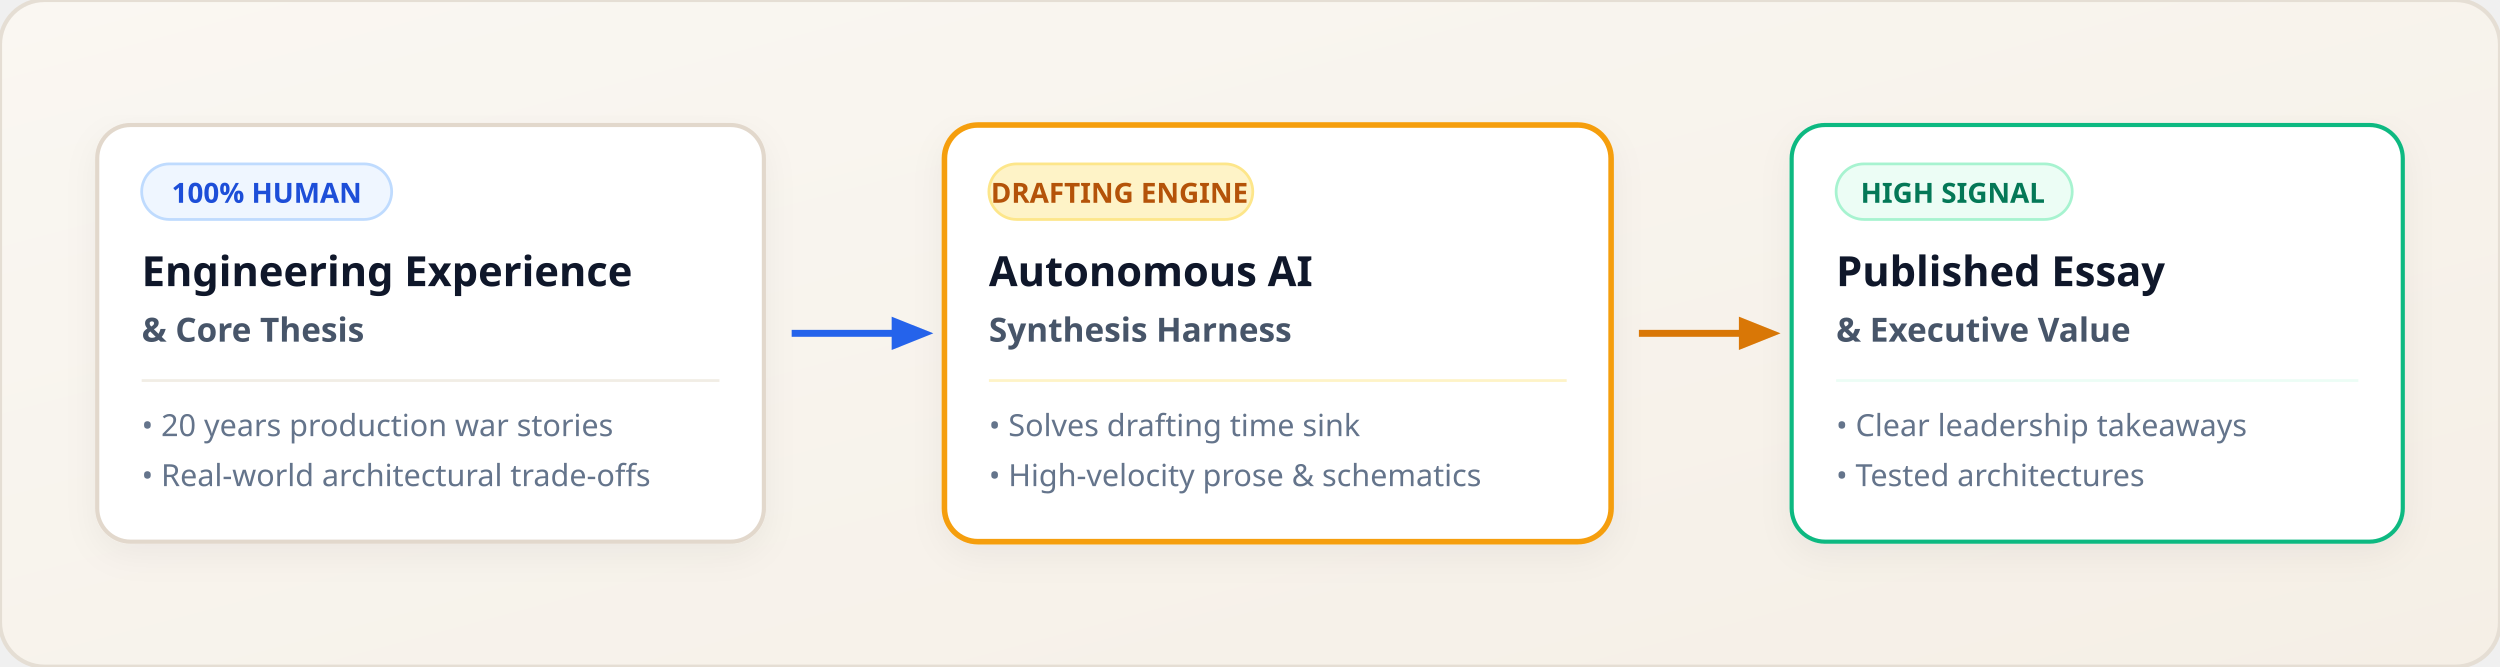
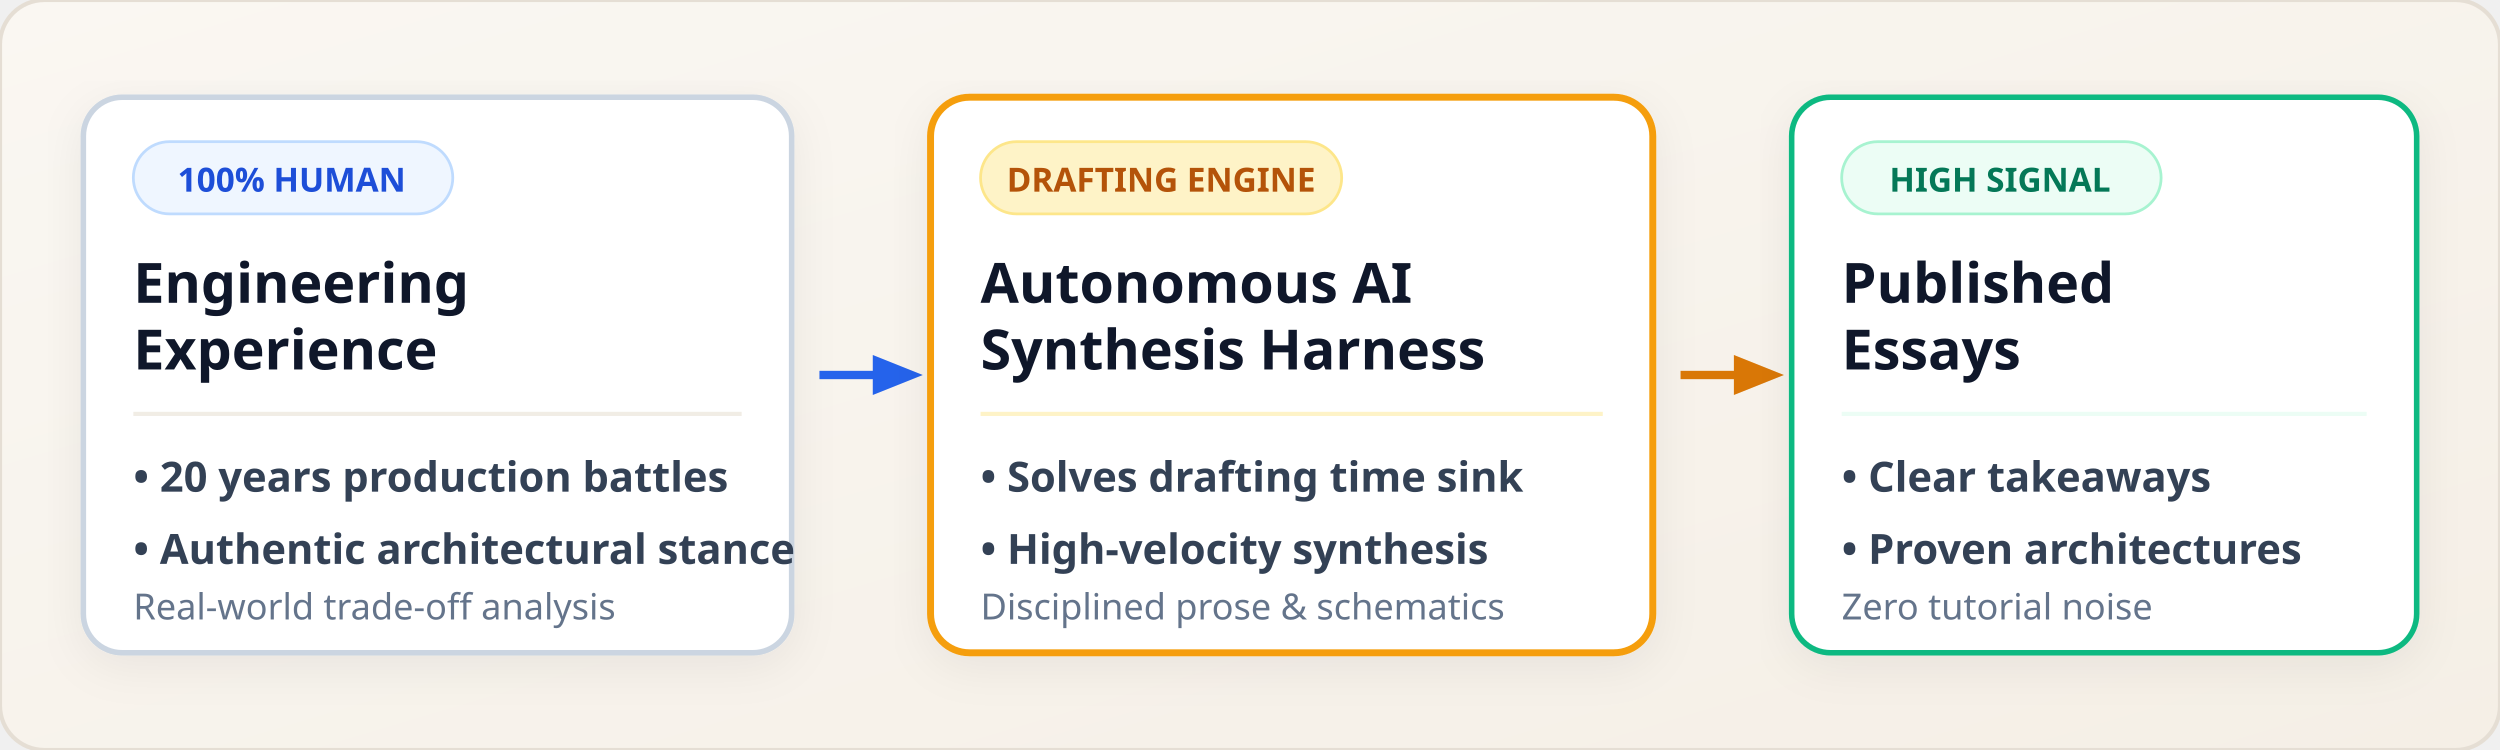
- <svg xmlns="http://www.w3.org/2000/svg" viewBox="0 0 900 240" width="100%" height="auto">
+ <svg xmlns="http://www.w3.org/2000/svg" viewBox="0 0 900 270" width="100%" height="auto">
  <defs>
    <linearGradient id="dGrad" x1="0%" y1="0%" x2="100%" y2="100%">
      <stop offset="0%" stop-color="#FAF7F2" />
      <stop offset="100%" stop-color="#F5EFE6" />
    </linearGradient>
    <filter id="dShadow" x="-5%" y="-5%" width="115%" height="115%">
-       <feDropShadow dx="0" dy="4" stdDeviation="6" flood-color="#0f172a" flood-opacity="0.05" />
+       <feDropShadow dx="0" dy="4" stdDeviation="8" flood-color="#0f172a" flood-opacity="0.06" />
    </filter>
    <marker id="dArrow" viewBox="0 0 10 10" refX="6" refY="5" markerWidth="6" markerHeight="6" orient="auto-start-reverse">
      <path d="M 0 1 L 10 5 L 0 9 z" fill="#2563eb" />
    </marker>
    <marker id="dArrowAmber" viewBox="0 0 10 10" refX="6" refY="5" markerWidth="6" markerHeight="6" orient="auto-start-reverse">
      <path d="M 0 1 L 10 5 L 0 9 z" fill="#d97706" />
    </marker>
-     <marker id="dArrowGreen" viewBox="0 0 10 10" refX="6" refY="5" markerWidth="6" markerHeight="6" orient="auto-start-reverse">
-       <path d="M 0 1 L 10 5 L 0 9 z" fill="#10b981" />
-     </marker>
  </defs>
-   <rect width="900" height="240" rx="16" fill="url(#dGrad)" stroke="#e5ded4" stroke-width="1.5" />
-   <g transform="translate(35, 45)">
-     <rect width="240" height="150" rx="12" fill="#FFFFFF" stroke="#e2d8cc" stroke-width="1.5" filter="url(#dShadow)" />
-     <rect x="16" y="14" width="90" height="20" rx="10" fill="#eff6ff" stroke="#bfdbfe" stroke-width="1" />
-     <text x="61" y="28" text-anchor="middle" font-family="system-ui, sans-serif" font-size="10" font-weight="700" fill="#1d4ed8">100% HUMAN</text>
-     <text x="16" y="58" font-family="system-ui, sans-serif" font-size="15" font-weight="800" fill="#0f172a">Engineering Experience</text>
-     <text x="16" y="78" font-family="system-ui, sans-serif" font-size="12" font-weight="600" fill="#475569">&amp; Core Thesis</text>
-     <line x1="16" y1="92" x2="224" y2="92" stroke="#f1ede5" stroke-width="1" />
-     <text x="16" y="112" font-family="system-ui, sans-serif" font-size="11" font-weight="400" fill="#64748b">• 20 years production war stories</text>
-     <text x="16" y="130" font-family="system-ui, sans-serif" font-size="11" font-weight="400" fill="#64748b">• Real-world architectural trade-offs</text>
+   <rect width="900" height="270" rx="16" fill="url(#dGrad)" stroke="#e5ded4" stroke-width="1.5" />
+   <g transform="translate(30, 35)">
+     <rect width="255" height="200" rx="14" fill="#FFFFFF" stroke="#cbd5e1" stroke-width="2" filter="url(#dShadow)" />
+     <rect x="18" y="16" width="115" height="26" rx="13" fill="#eff6ff" stroke="#bfdbfe" stroke-width="1" />
+     <text x="75" y="34" text-anchor="middle" font-family="system-ui, sans-serif" font-size="12" font-weight="800" fill="#1d4ed8">100% HUMAN</text>
+     <text x="18" y="74" font-family="system-ui, sans-serif" font-size="20" font-weight="900" fill="#0f172a">Engineering</text>
+     <text x="18" y="98" font-family="system-ui, sans-serif" font-size="20" font-weight="900" fill="#0f172a">Experience</text>
+     <line x1="18" y1="114" x2="237" y2="114" stroke="#f1ede5" stroke-width="1.5" />
+     <text x="18" y="142" font-family="system-ui, sans-serif" font-size="15" font-weight="600" fill="#334155">• 20 years production battles</text>
+     <text x="18" y="168" font-family="system-ui, sans-serif" font-size="15" font-weight="600" fill="#334155">• Authentic architectural stance</text>
+     <text x="18" y="188" font-family="system-ui, sans-serif" font-size="13" font-weight="500" fill="#64748b">Real-world trade-off analysis</text>
  </g>
-   <path d="M 285 120 L 330 120" fill="none" stroke="#2563eb" stroke-width="2.5" marker-end="url(#dArrow)" />
-   <g transform="translate(340, 45)">
-     <rect width="240" height="150" rx="12" fill="#FFFFFF" stroke="#f59e0b" stroke-width="2" filter="url(#dShadow)" />
-     <rect x="16" y="14" width="95" height="20" rx="10" fill="#fef3c7" stroke="#fde68a" stroke-width="1" />
-     <text x="63" y="28" text-anchor="middle" font-family="system-ui, sans-serif" font-size="10" font-weight="700" fill="#b45309">DRAFTING ENGINE</text>
-     <text x="16" y="58" font-family="system-ui, sans-serif" font-size="15" font-weight="800" fill="#0f172a">Autonomous AI</text>
-     <text x="16" y="78" font-family="system-ui, sans-serif" font-size="12" font-weight="600" fill="#475569">Synthesis Harness</text>
-     <line x1="16" y1="92" x2="224" y2="92" stroke="#fef3c7" stroke-width="1" />
-     <text x="16" y="112" font-family="system-ui, sans-serif" font-size="11" font-weight="400" fill="#64748b">• Solves drafting time sink</text>
-     <text x="16" y="130" font-family="system-ui, sans-serif" font-size="11" font-weight="400" fill="#64748b">• High-velocity prose &amp; schematics</text>
+   <path d="M 295 135 L 325 135" fill="none" stroke="#2563eb" stroke-width="3" marker-end="url(#dArrow)" />
+   <g transform="translate(335, 35)">
+     <rect width="260" height="200" rx="14" fill="#FFFFFF" stroke="#f59e0b" stroke-width="2.5" filter="url(#dShadow)" />
+     <rect x="18" y="16" width="130" height="26" rx="13" fill="#fef3c7" stroke="#fde68a" stroke-width="1" />
+     <text x="83" y="34" text-anchor="middle" font-family="system-ui, sans-serif" font-size="12" font-weight="800" fill="#b45309">DRAFTING ENGINE</text>
+     <text x="18" y="74" font-family="system-ui, sans-serif" font-size="20" font-weight="900" fill="#0f172a">Autonomous AI</text>
+     <text x="18" y="98" font-family="system-ui, sans-serif" font-size="20" font-weight="900" fill="#0f172a">Synthesis Harness</text>
+     <line x1="18" y1="114" x2="242" y2="114" stroke="#fef3c7" stroke-width="1.5" />
+     <text x="18" y="142" font-family="system-ui, sans-serif" font-size="15" font-weight="600" fill="#334155">• Solves drafting time sink</text>
+     <text x="18" y="168" font-family="system-ui, sans-serif" font-size="15" font-weight="600" fill="#334155">• High-velocity synthesis</text>
+     <text x="18" y="188" font-family="system-ui, sans-serif" font-size="13" font-weight="500" fill="#64748b">Disciplined prose &amp; schematics</text>
  </g>
-   <path d="M 590 120 L 635 120" fill="none" stroke="#d97706" stroke-width="2.5" marker-end="url(#dArrowAmber)" />
-   <g transform="translate(645, 45)">
-     <rect width="220" height="150" rx="12" fill="#FFFFFF" stroke="#10b981" stroke-width="1.5" filter="url(#dShadow)" />
-     <rect x="16" y="14" width="85" height="20" rx="10" fill="#ecfdf5" stroke="#a7f3d0" stroke-width="1" />
-     <text x="58" y="28" text-anchor="middle" font-family="system-ui, sans-serif" font-size="10" font-weight="700" fill="#047857">HIGH SIGNAL</text>
-     <text x="16" y="58" font-family="system-ui, sans-serif" font-size="15" font-weight="800" fill="#0f172a">Published Essay</text>
-     <text x="16" y="78" font-family="system-ui, sans-serif" font-size="12" font-weight="600" fill="#475569">&amp; Executive Value</text>
-     <line x1="16" y1="92" x2="204" y2="92" stroke="#ecfdf5" stroke-width="1" />
-     <text x="16" y="112" font-family="system-ui, sans-serif" font-size="11" font-weight="400" fill="#64748b">• Clear leadership takeaways</text>
-     <text x="16" y="130" font-family="system-ui, sans-serif" font-size="11" font-weight="400" fill="#64748b">• Tested architectures</text>
+   <path d="M 605 135 L 635 135" fill="none" stroke="#d97706" stroke-width="3" marker-end="url(#dArrowAmber)" />
+   <g transform="translate(645, 35)">
+     <rect width="225" height="200" rx="14" fill="#FFFFFF" stroke="#10b981" stroke-width="2" filter="url(#dShadow)" />
+     <rect x="18" y="16" width="115" height="26" rx="13" fill="#ecfdf5" stroke="#a7f3d0" stroke-width="1" />
+     <text x="75" y="34" text-anchor="middle" font-family="system-ui, sans-serif" font-size="12" font-weight="800" fill="#047857">HIGH SIGNAL</text>
+     <text x="18" y="74" font-family="system-ui, sans-serif" font-size="20" font-weight="900" fill="#0f172a">Published</text>
+     <text x="18" y="98" font-family="system-ui, sans-serif" font-size="20" font-weight="900" fill="#0f172a">Essays</text>
+     <line x1="18" y1="114" x2="207" y2="114" stroke="#ecfdf5" stroke-width="1.5" />
+     <text x="18" y="142" font-family="system-ui, sans-serif" font-size="15" font-weight="600" fill="#334155">• Clear takeaways</text>
+     <text x="18" y="168" font-family="system-ui, sans-serif" font-size="15" font-weight="600" fill="#334155">• Proven architectures</text>
+     <text x="18" y="188" font-family="system-ui, sans-serif" font-size="13" font-weight="500" fill="#64748b">Zero tutorial noise</text>
  </g>
</svg>
